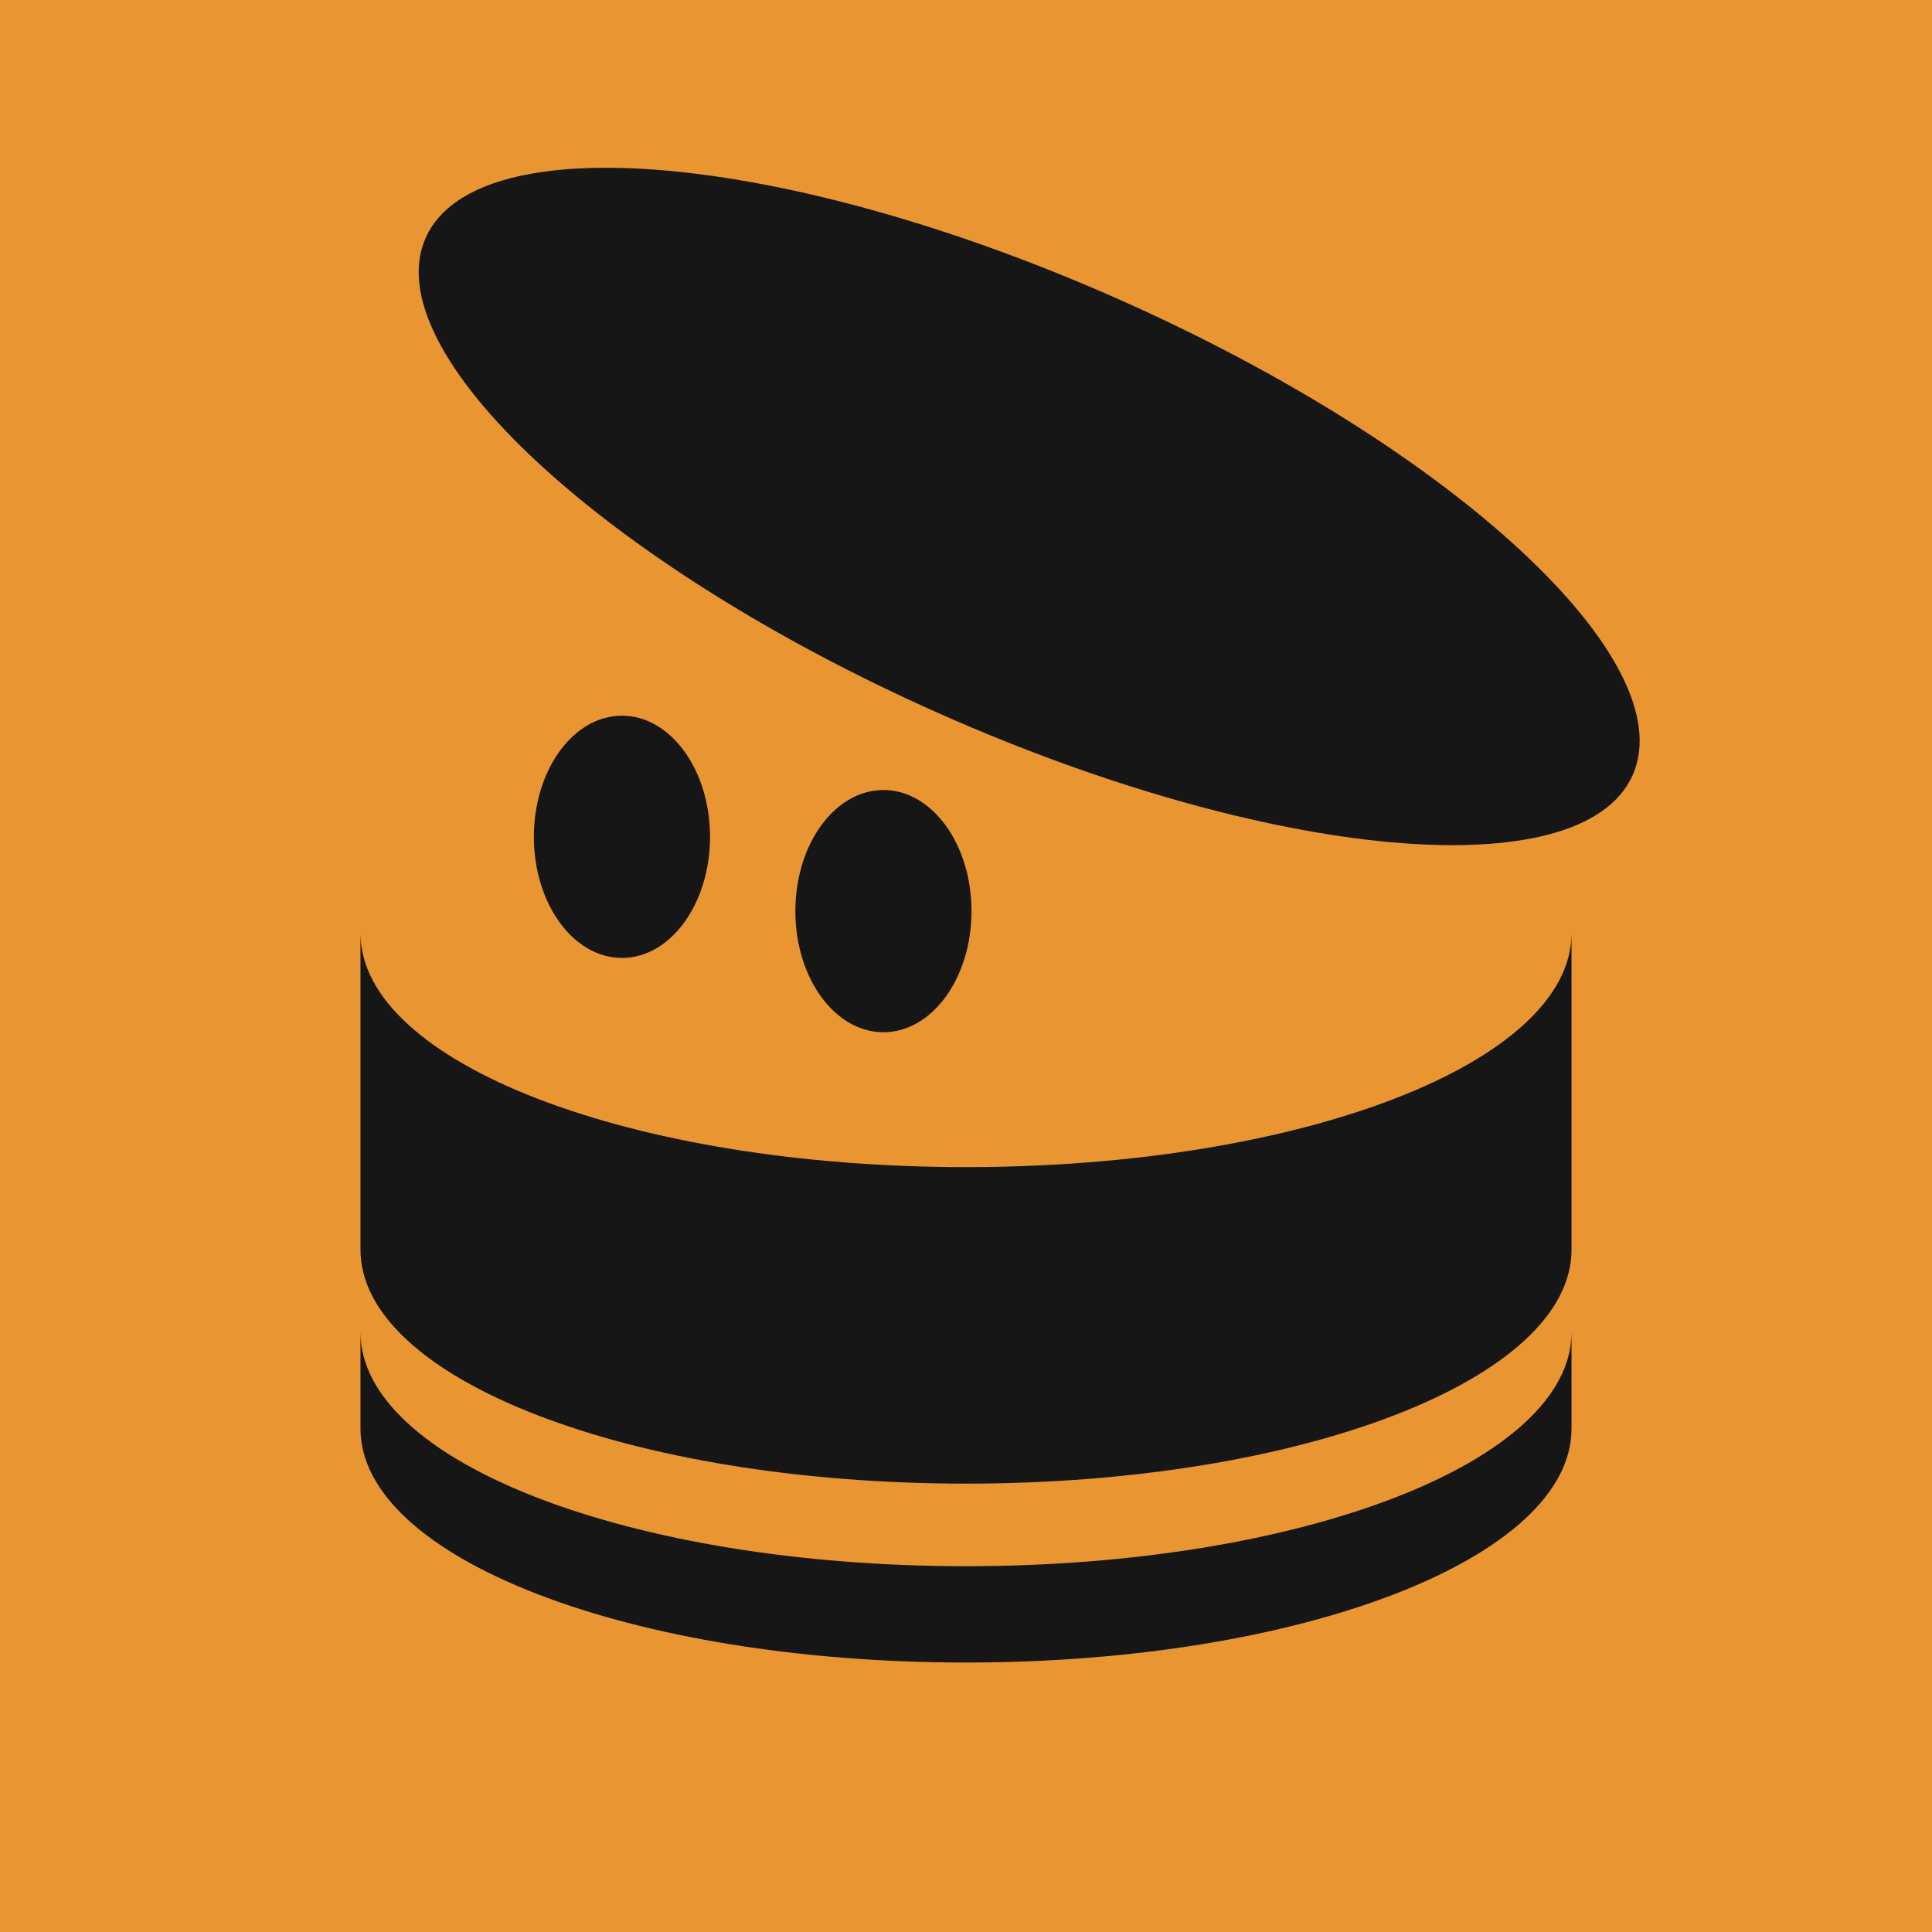
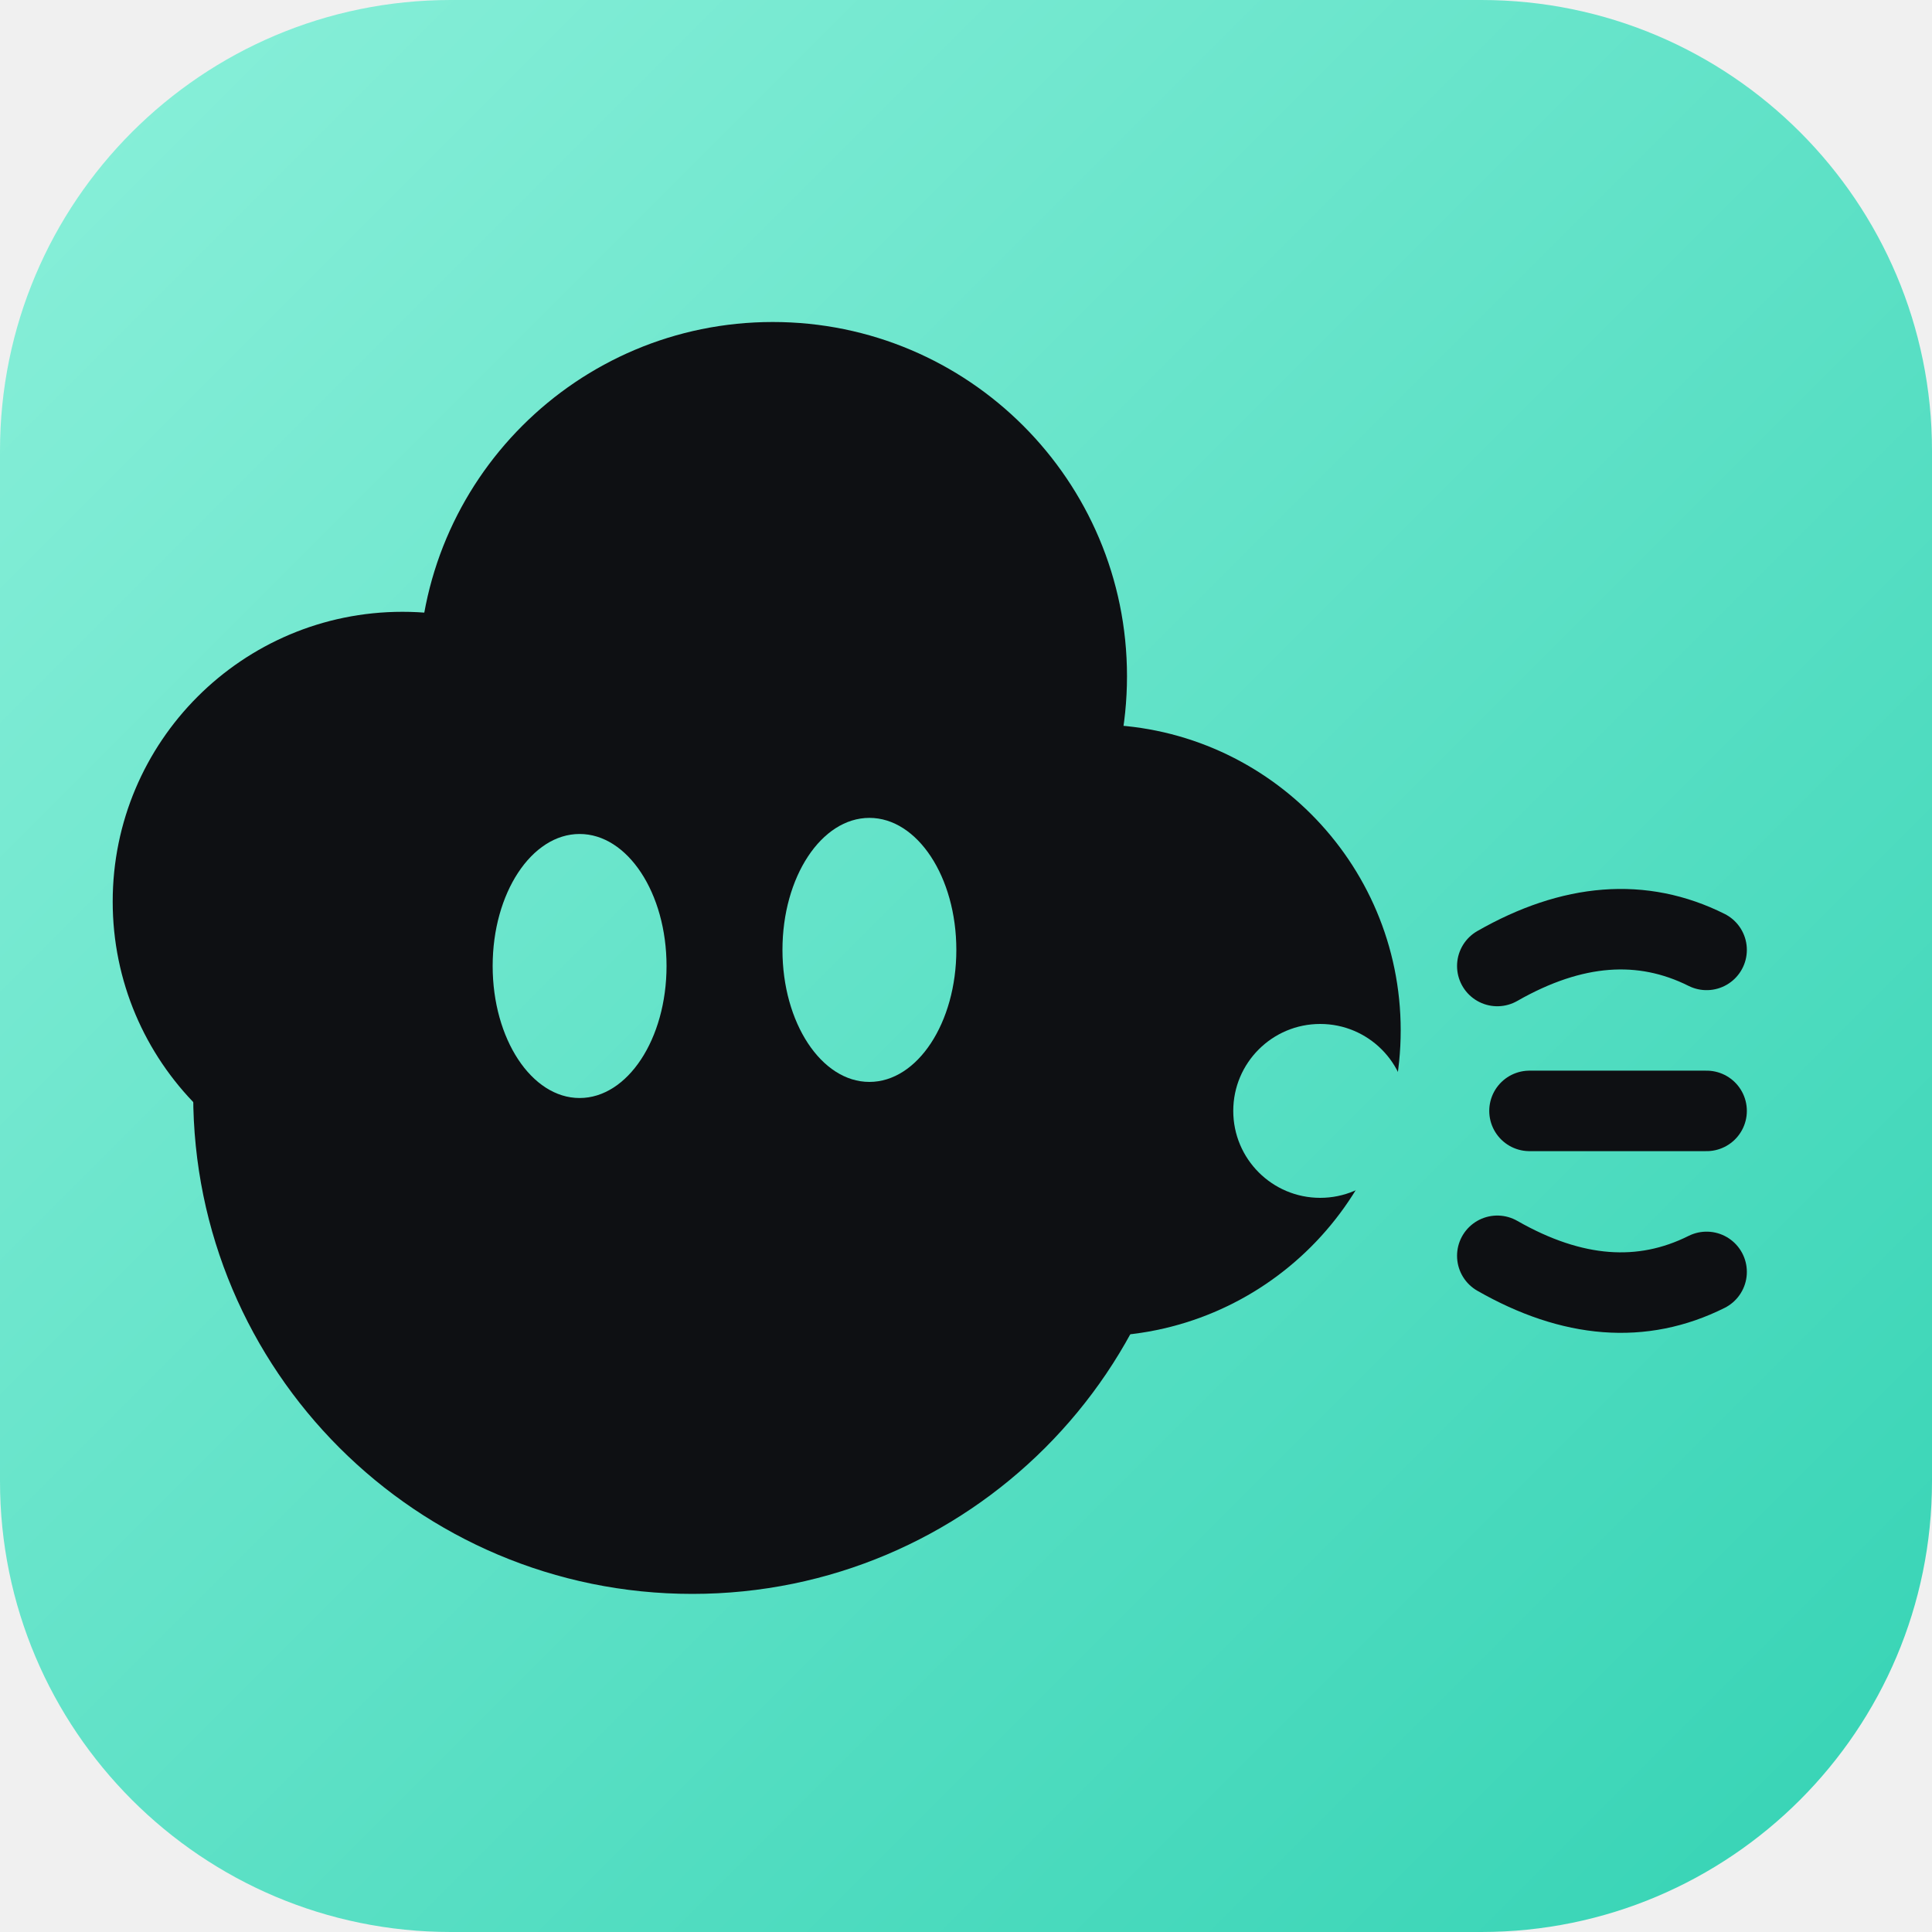
- <svg xmlns="http://www.w3.org/2000/svg" width="64" height="64" viewBox="0 0 64 64" role="img">
-   <rect x="0" y="0" width="64" height="64" rx="0" fill="#E99532" />
-   <svg x="1" y="-1" width="62" height="62" viewBox="0 0 64 68" color="#161616">
-     <g fill="currentColor">
-       <path fill-rule="evenodd" d="M10 35C10 39.7 19.8 43.5 32 43.5S54 39.7 54 35V53C54 57.7 44.2 61.5 32 61.5S10 57.7 10 53ZM10 46.5C10 51.2 19.8 55 32 55S54 51.2 54 46.5V49.5C54 54.2 44.2 58 32 58S10 54.2 10 49.5Z" />
-       <ellipse cx="31" cy="29" rx="24" ry="8.2" transform="rotate(24 55 32)" />
-       <ellipse cx="19.5" cy="31.5" rx="3.2" ry="4.4" />
-       <ellipse cx="29" cy="34.2" rx="3.2" ry="4.4" />
+ <svg xmlns="http://www.w3.org/2000/svg" viewBox="0 0 120 120" width="120" height="120" role="img">
+   <defs>
+     <linearGradient id="bg" x1="0" y1="0" x2="1" y2="1">
+       <stop offset="0" stop-color="#8BF0DA" />
+       <stop offset="1" stop-color="#34D3B4" />
+     </linearGradient>
+     <mask id="face" maskUnits="userSpaceOnUse" x="0" y="0" width="120" height="120">
+       <rect width="120" height="120" fill="#fff" />
+       <g fill="#000">
+         <ellipse cx="43" cy="58" rx="5.4" ry="8.2" />
+         <ellipse cx="61" cy="57" rx="5.4" ry="8.2" />
+         <circle cx="89" cy="67" r="5.4" />
+       </g>
+     </mask>
+   </defs>
+   <rect width="120" height="120" rx="28" fill="url(#bg)" />
+   <g transform="translate(-7 2)">
+     <g fill="#0E1013" mask="url(#face)">
+       <circle cx="50" cy="66" r="31" />
+       <circle cx="32" cy="54" r="18" />
+       <circle cx="55" cy="40" r="22" />
+       <circle cx="75" cy="62" r="19" />
    </g>
-   </svg>
+     <g fill="none" stroke="#0E1013" stroke-width="5" stroke-linecap="round">
+       <path d="M100 58 q7 -4 13 -1" />
+       <path d="M102 67 h11" />
+       <path d="M100 76 q7 4 13 1" />
+     </g>
+   </g>
</svg>
